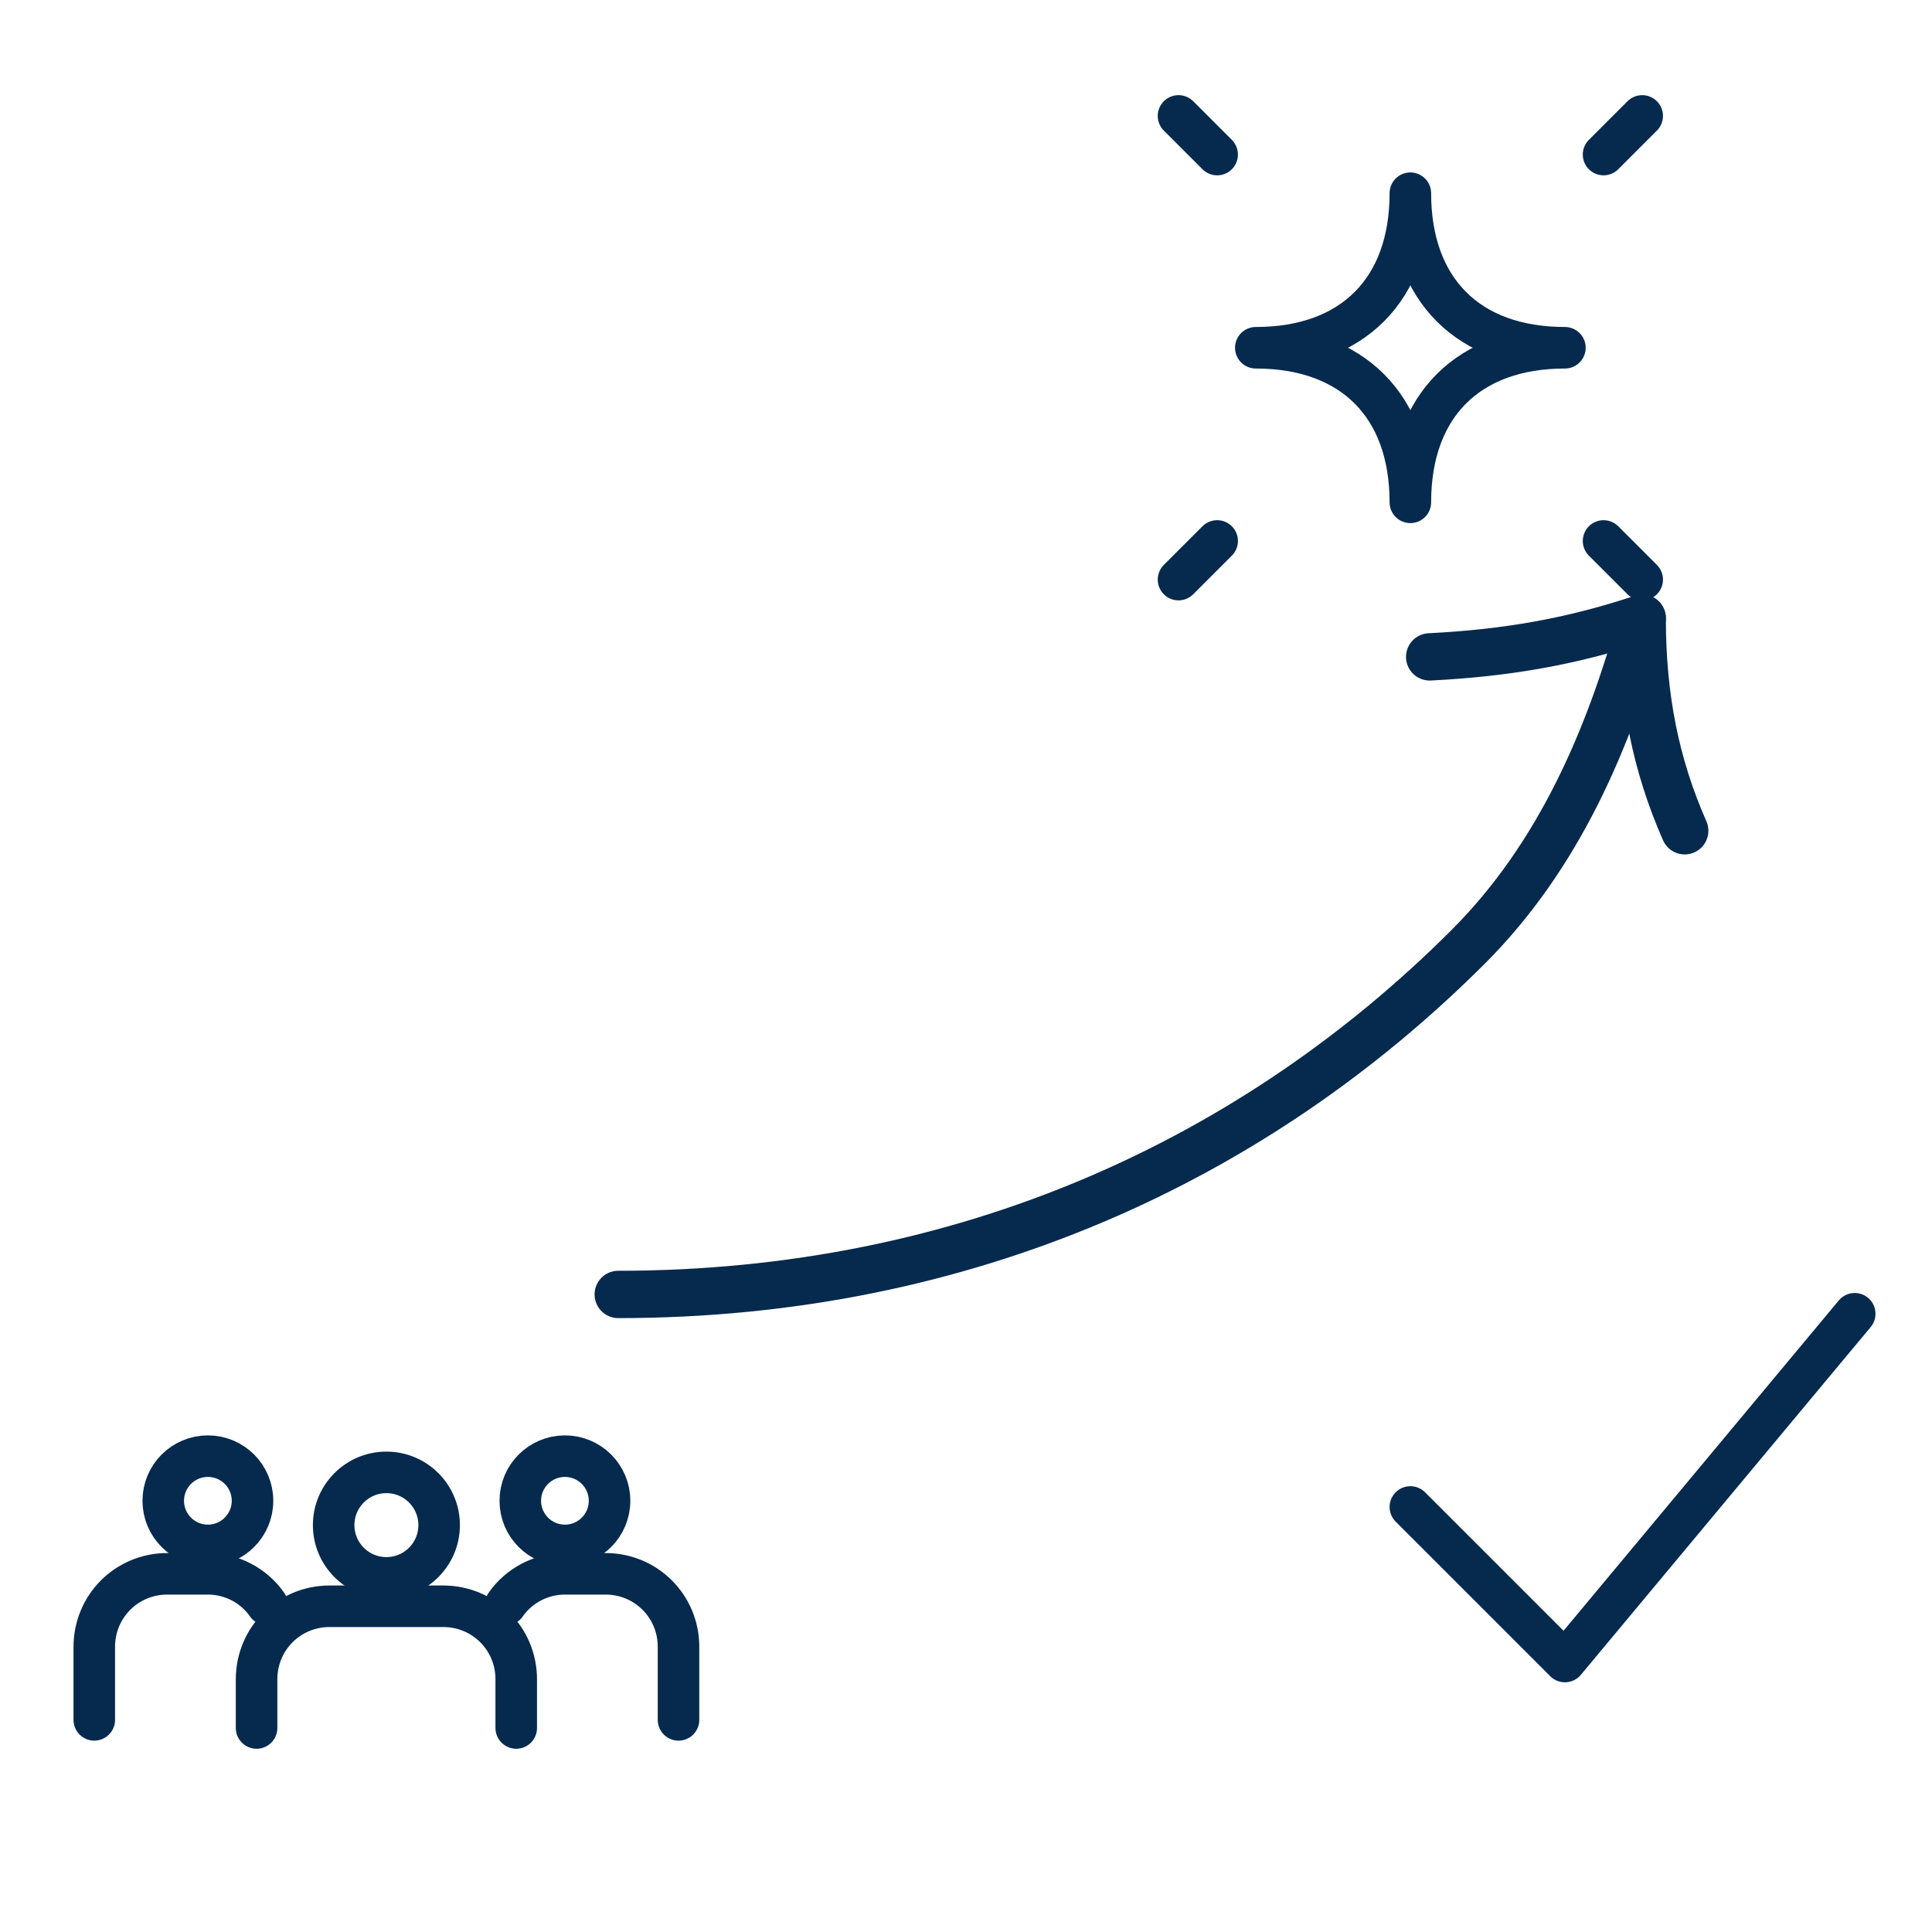
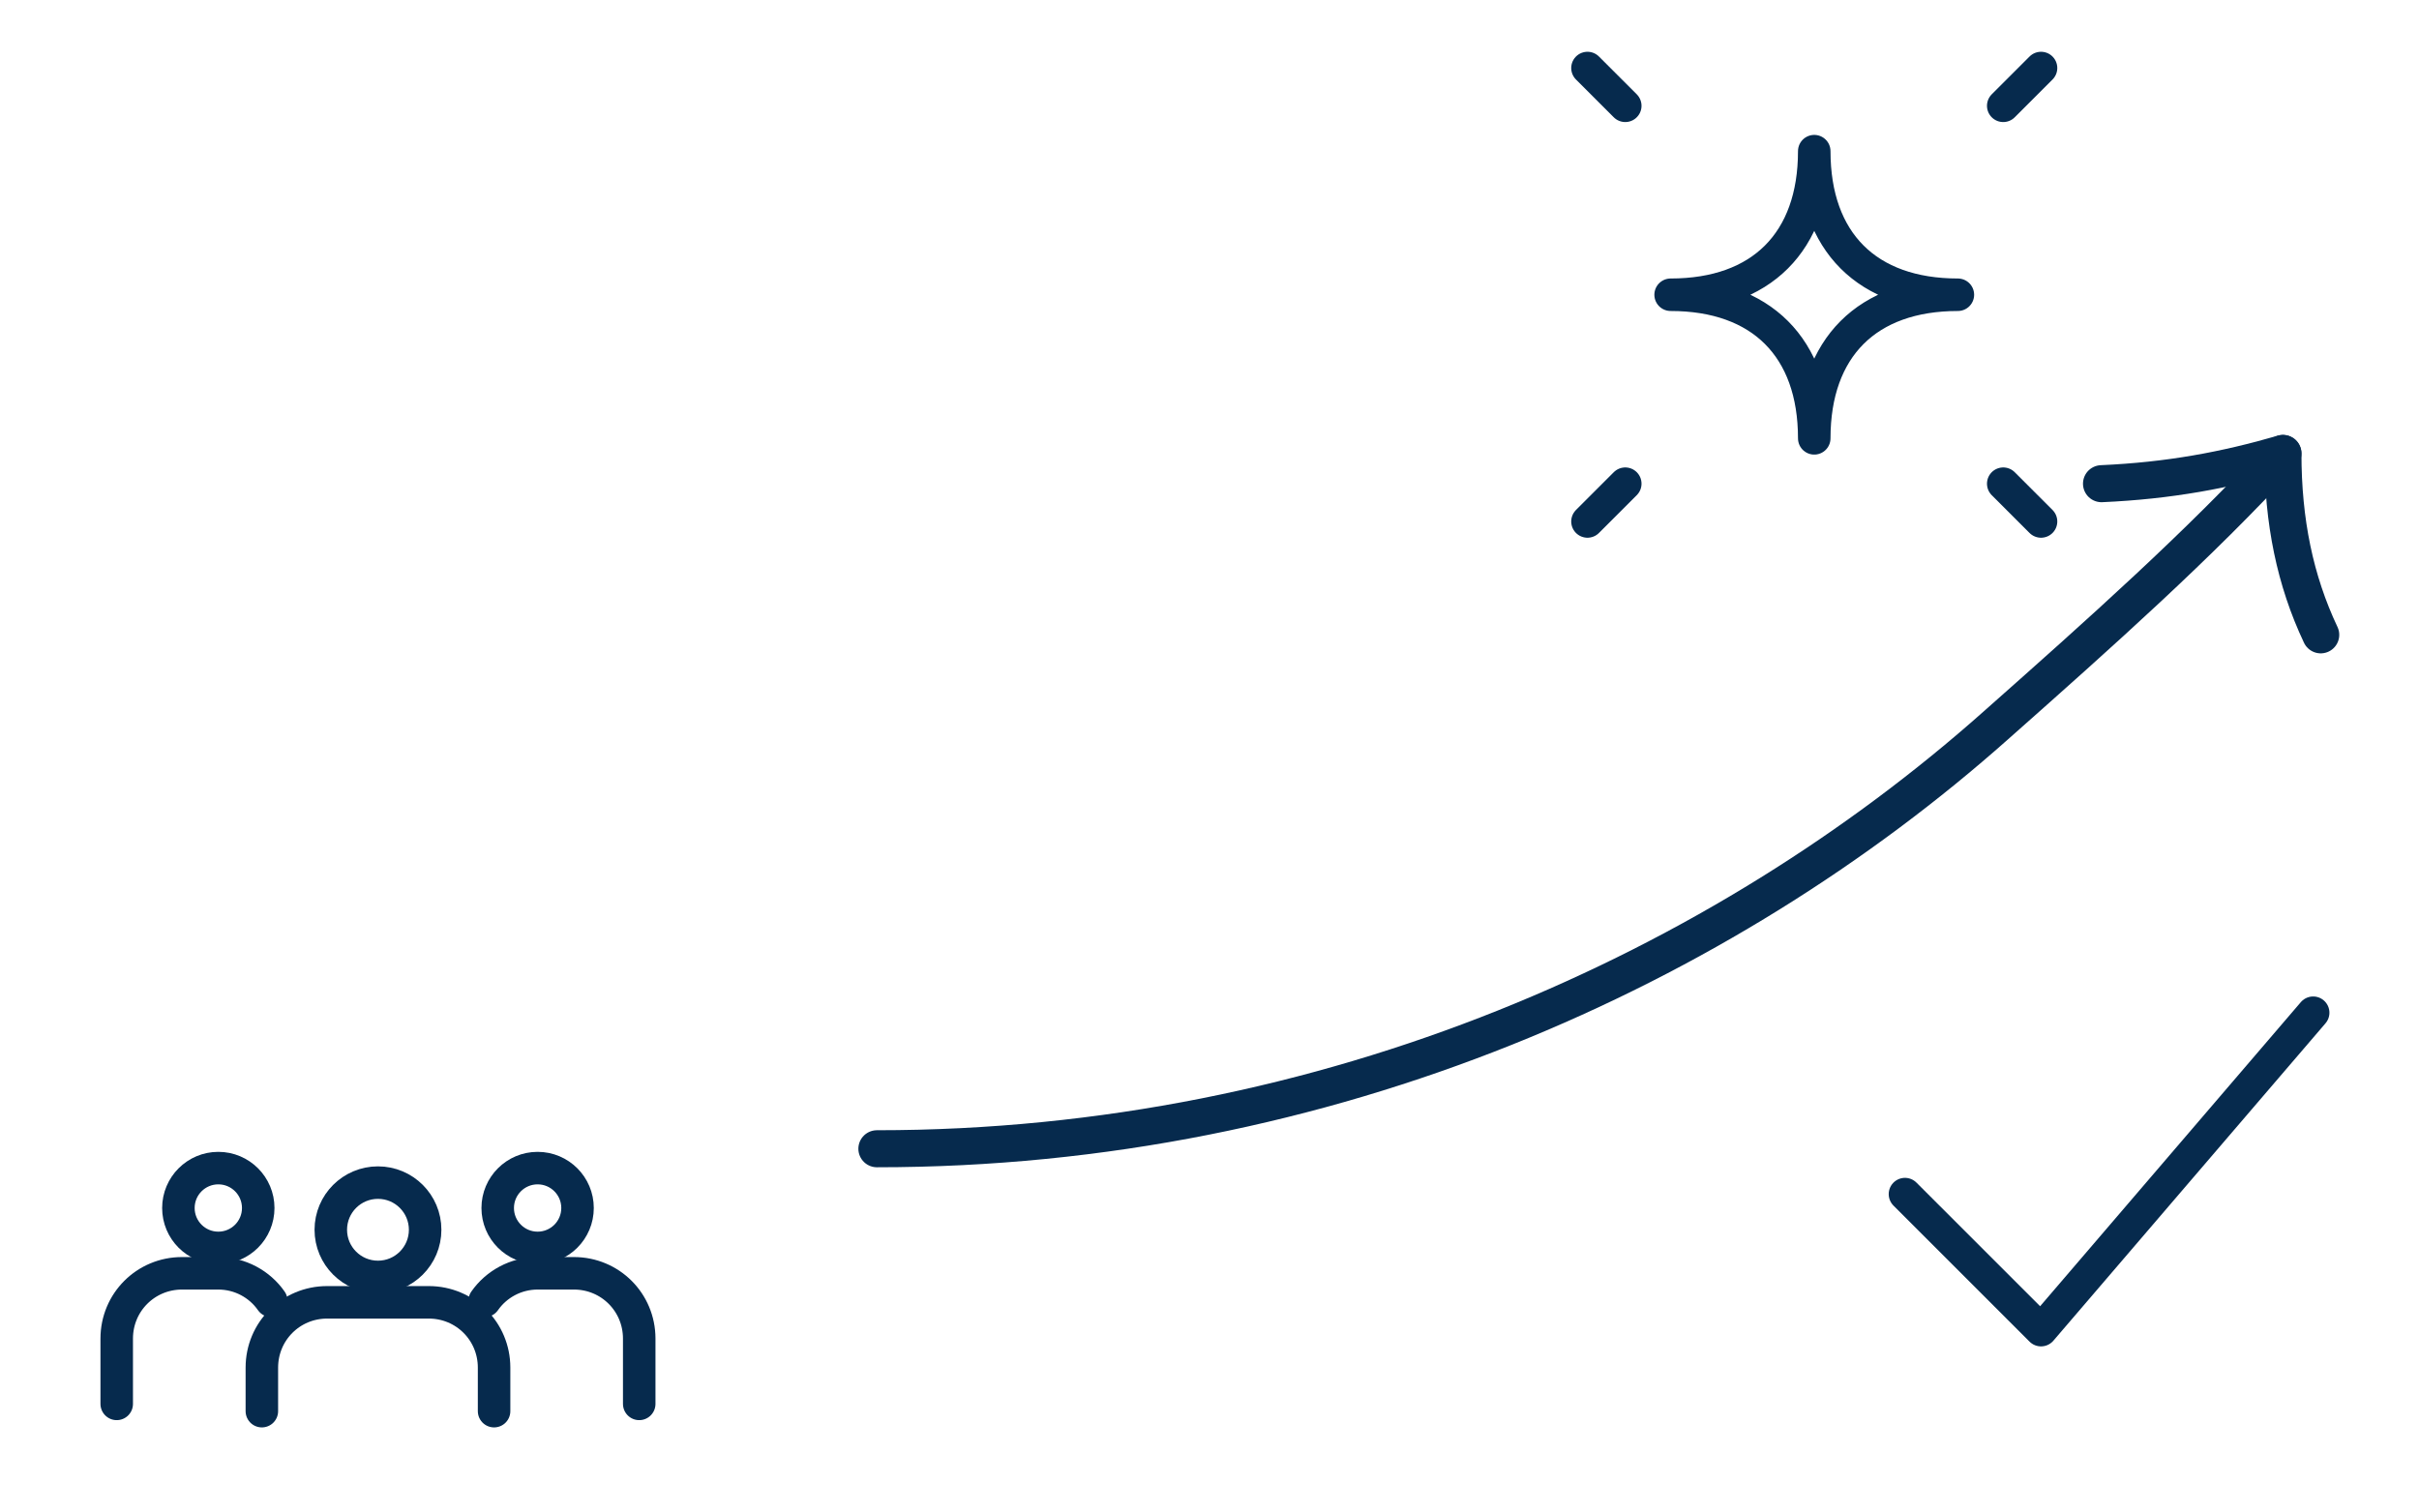
- <svg xmlns="http://www.w3.org/2000/svg" width="100" height="100" viewBox="0 0 100 100" role="img" aria-label="Partner stossen gemeinsam ein konkretes Projekt an">
+ <svg xmlns="http://www.w3.org/2000/svg" width="160" height="100" viewBox="0 0 160 100" role="img" aria-label="Partner stossen gemeinsam ein konkretes Projekt an">
  <g fill="none" stroke="#062a4d" stroke-width="2.15" stroke-linecap="round" stroke-linejoin="round">
    <g stroke-width="2.45">
-       <path d="M32 67c18 0 33-7 44-18 4.7-4.7 7.3-10.8 9-17" />
-       <path d="M74 34c4-.2 7.4-.8 11-2M85 32c0 4.1.7 7.6 2.2 11" />
+       <path d="M58 76c30 0 56-12 74-28 7-6.2 13.5-12 19-18" />
+       <path d="M139 32c4.5-.2 8.2-.9 12-2M151 30c0 4.5.8 8.4 2.5 12" />
    </g>
-     <g transform="translate(-1 55) scale(.42)">
+     <g transform="translate(1 54) scale(.48)">
      <circle vector-effect="non-scaling-stroke" cx="28" cy="54" r="5.5" />
      <circle vector-effect="non-scaling-stroke" cx="50" cy="57" r="6.5" />
      <circle vector-effect="non-scaling-stroke" cx="72" cy="54" r="5.5" />
      <path vector-effect="non-scaling-stroke" d="M14 81V72c0-5 4-9 9-9h5c3 0 5.7 1.5 7.3 3.8M86 81V72c0-5-4-9-9-9h-5c-3 0-5.7 1.5-7.3 3.8" />
      <path vector-effect="non-scaling-stroke" d="M34 82V76c0-5 4-9 9-9h14c5 0 9 4 9 9v6" />
    </g>
-     <path d="M73 10c0 5-3 8-8 8 5 0 8 3 8 8 0-5 3-8 8-8-5 0-8-3-8-8z" />
-     <path d="M63 8l-2-2M83 8l2-2M63 28l-2 2M83 28l2 2" />
-     <path d="M73 78l8 8 15-18" />
+     <path d="M120 10c0 6-3.5 9.5-9.5 9.5 6 0 9.5 3.5 9.5 9.5 0-6 3.5-9.5 9.5-9.5-6 0-9.5-3.5-9.5-9.5z" />
+     <path d="M107.5 7l-2.5-2.5M132.5 7l2.5-2.5M107.5 32l-2.5 2.5M132.5 32l2.5 2.5" />
+     <path d="M126 79l9 9 18-21" />
  </g>
</svg>
